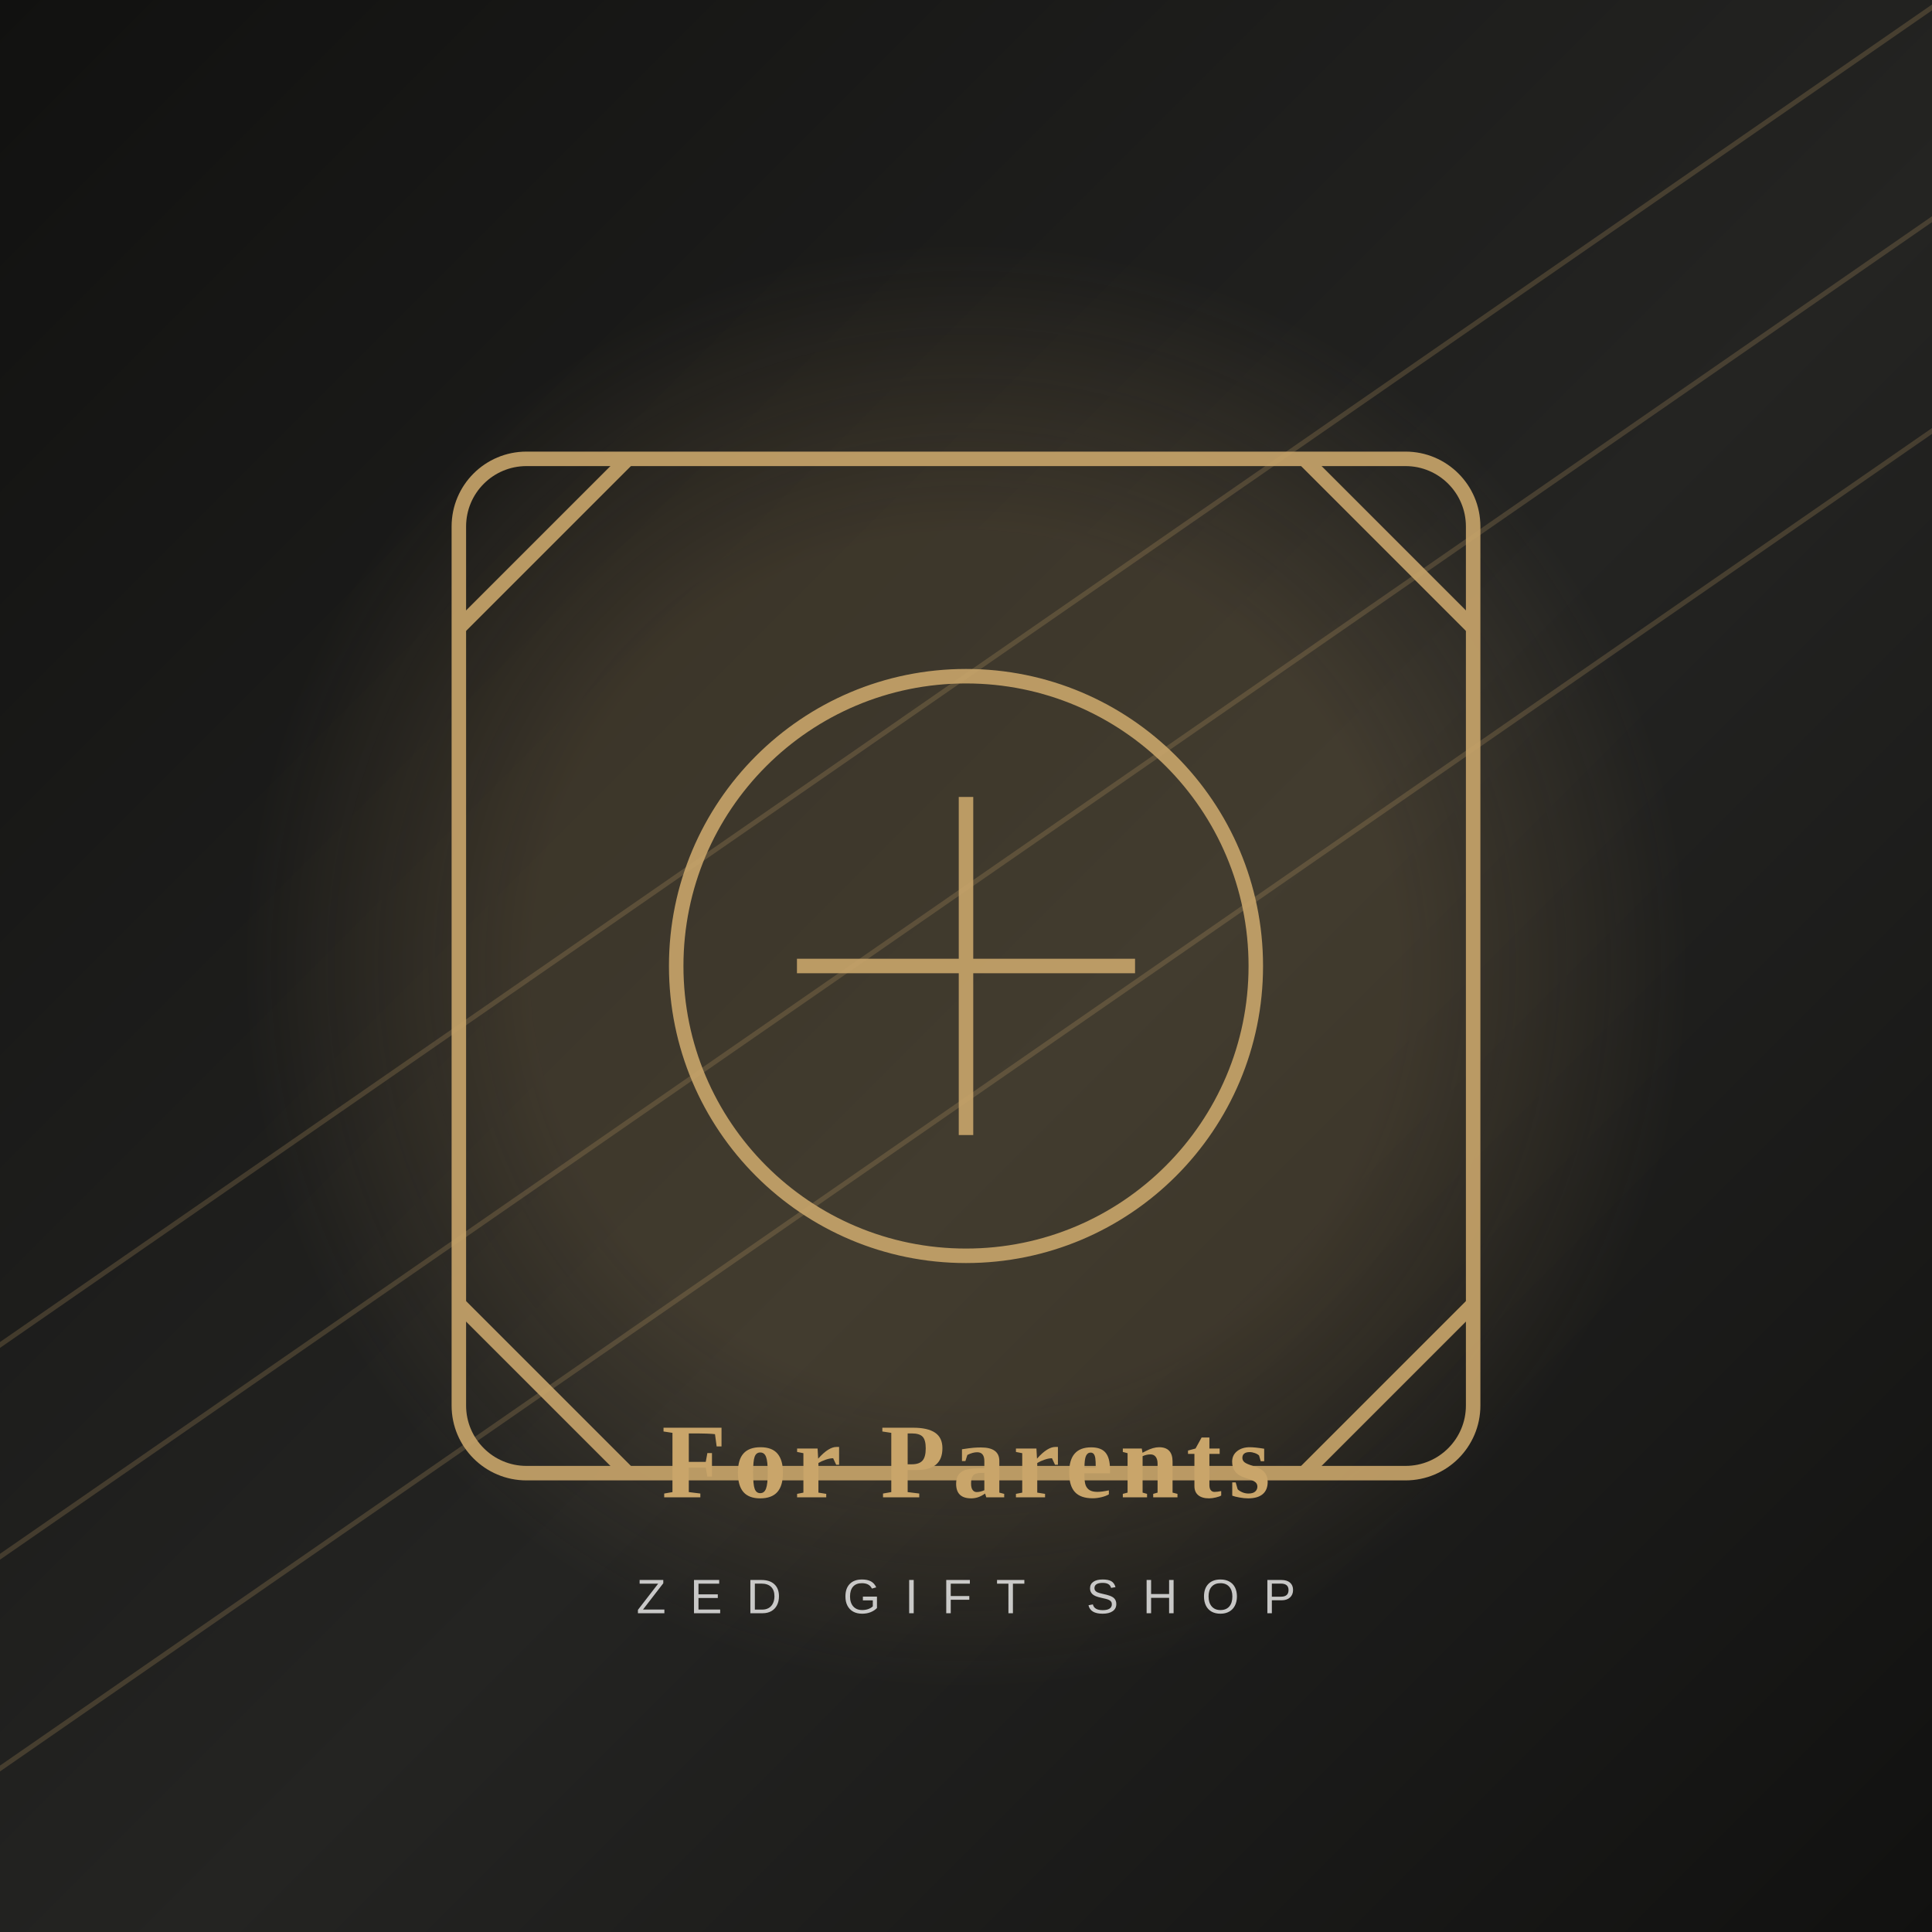
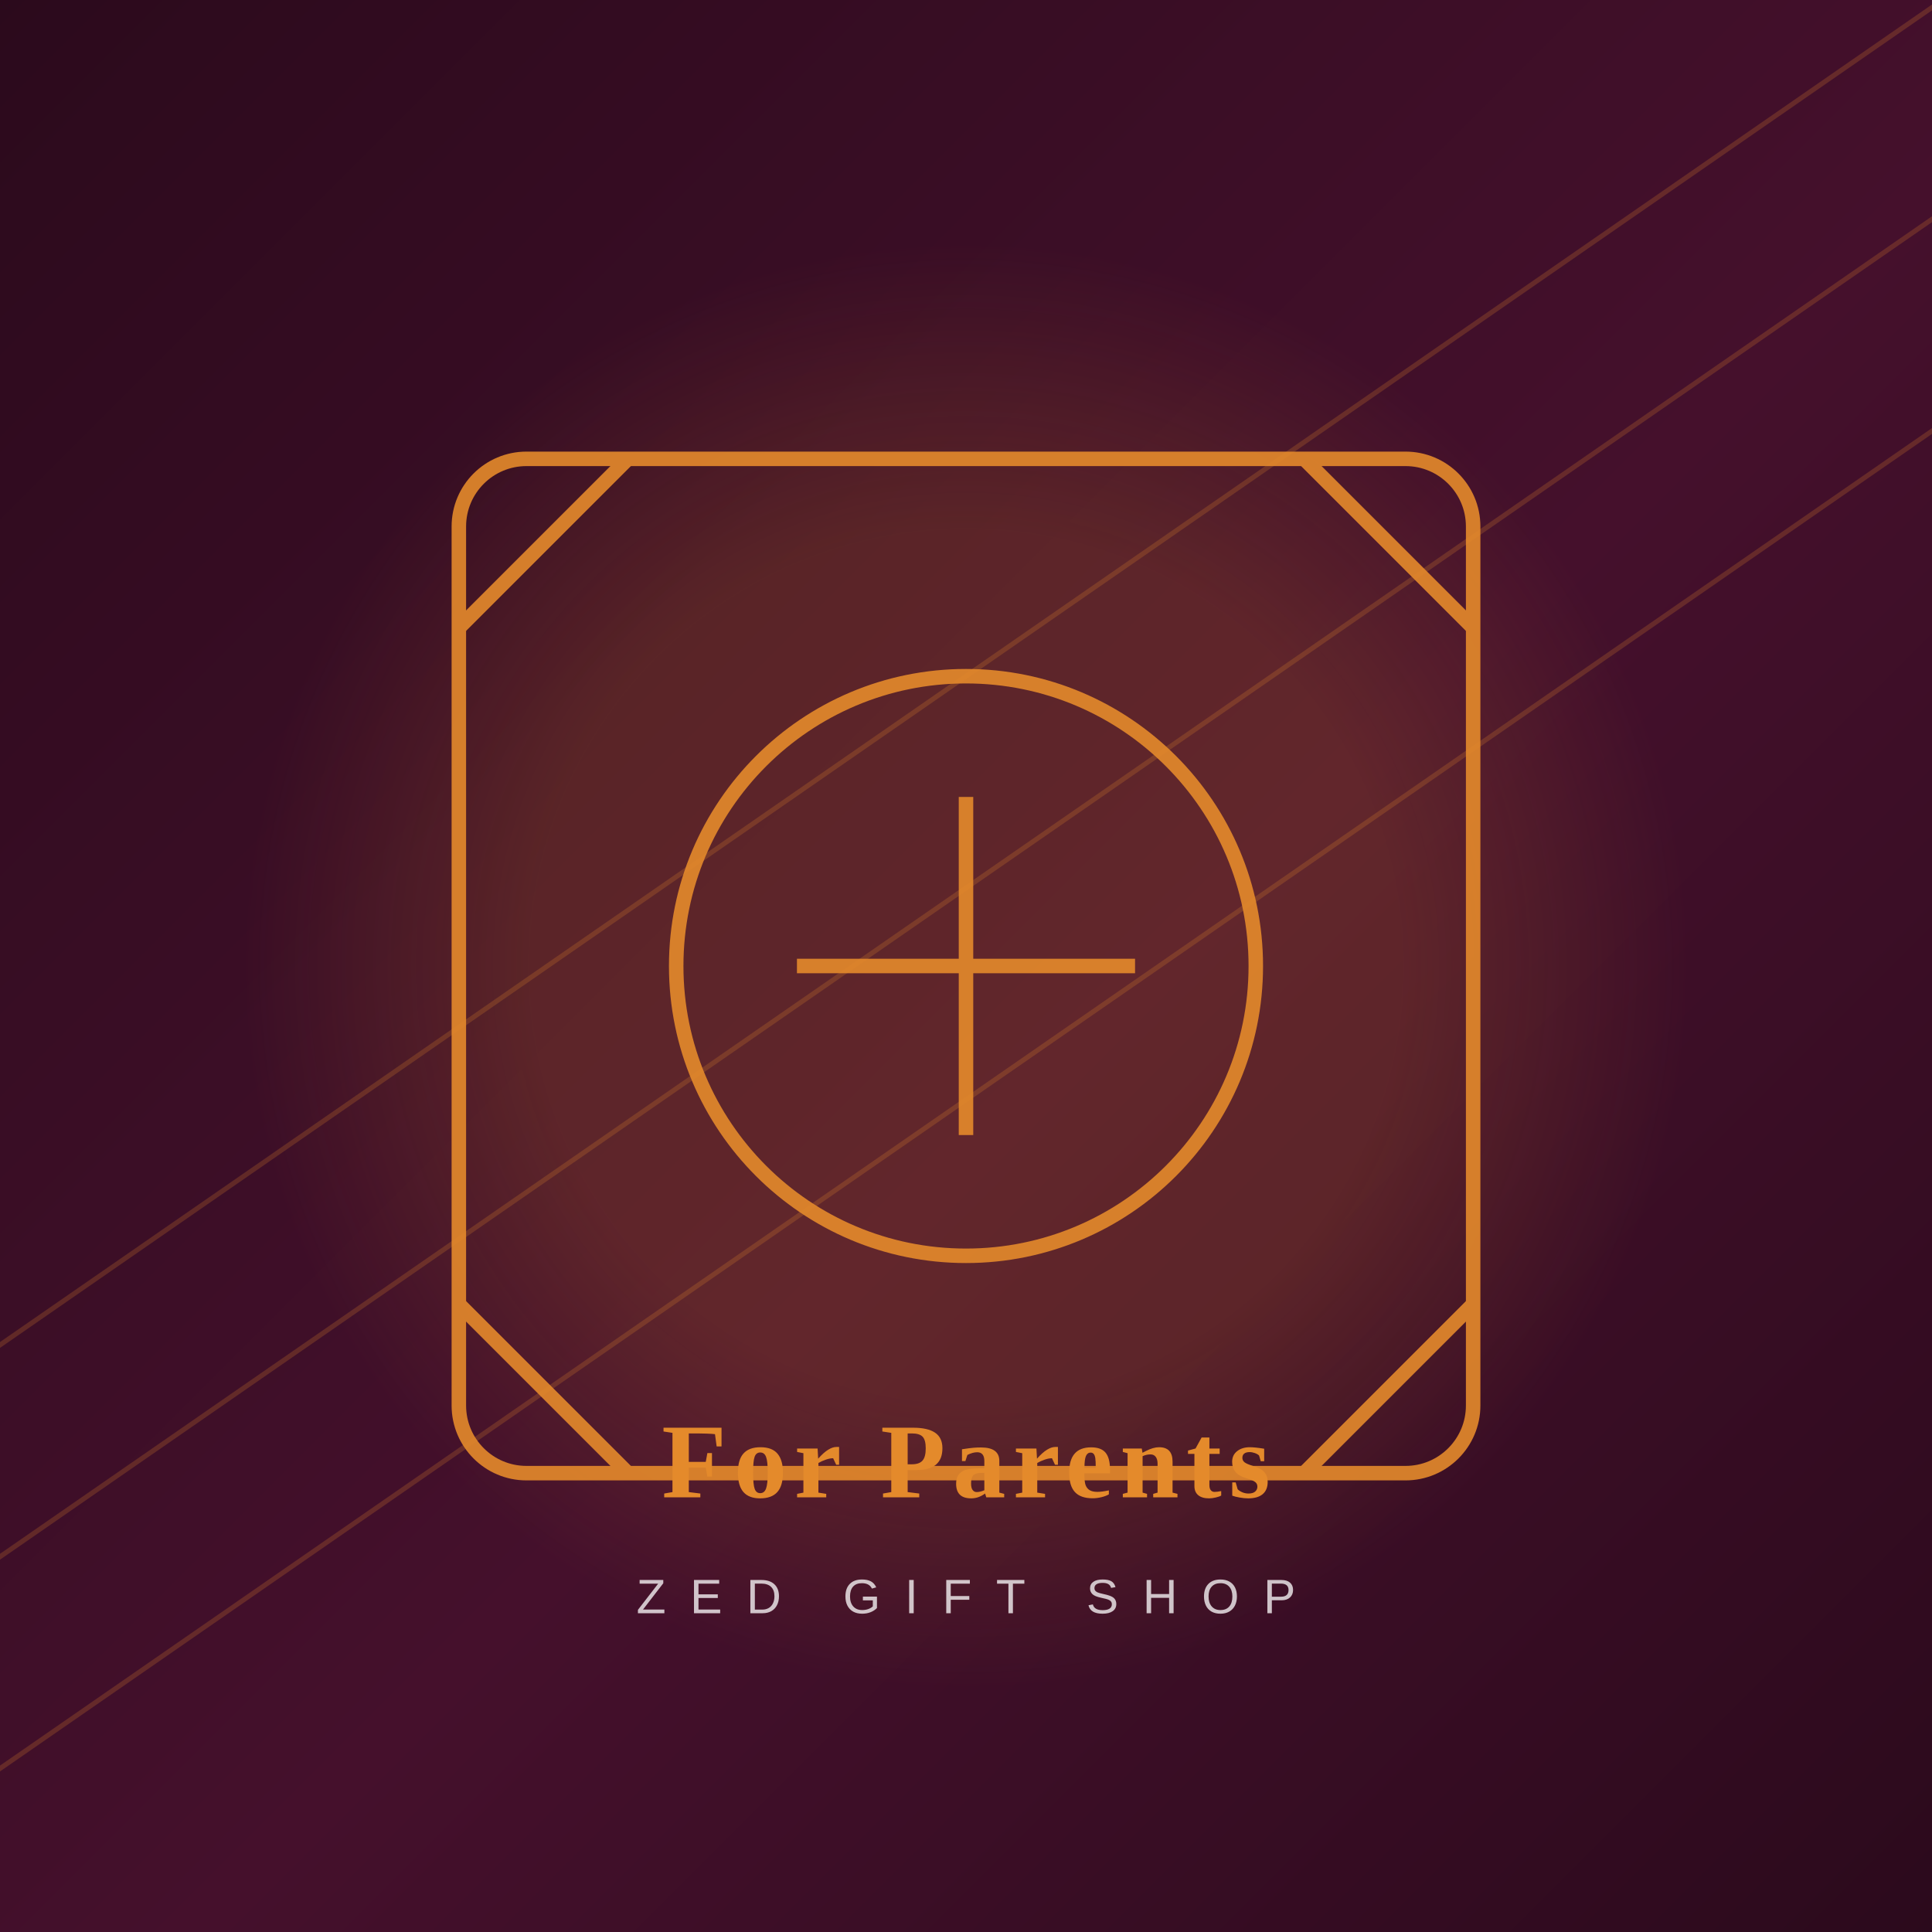
<svg xmlns="http://www.w3.org/2000/svg" width="800" height="800" viewBox="0 0 800 800">
  <defs>
    <linearGradient id="bg" x1="0" y1="0" x2="1" y2="1">
-       <stop offset="0" stop-color="#111110" />
-       <stop offset="0.55" stop-color="#242422" />
-       <stop offset="1" stop-color="#111110" />
+       <stop offset="0" stop-color="#2b0a1c" />
+       <stop offset="0.55" stop-color="#45102c" />
+       <stop offset="1" stop-color="#2b0a1c" />
    </linearGradient>
    <radialGradient id="glow" cx="0.5" cy="0.5" r="0.5">
-       <stop offset="0.6" stop-color="#c9a56a" stop-opacity="0.18" />
-       <stop offset="1" stop-color="#c9a56a" stop-opacity="0" />
+       <stop offset="0.6" stop-color="#e48a2b" stop-opacity="0.18" />
+       <stop offset="1" stop-color="#e48a2b" stop-opacity="0" />
    </radialGradient>
  </defs>
  <rect width="800" height="800" fill="url(#bg)" />
  <circle cx="400" cy="400" r="300" fill="url(#glow)" />
-   <g stroke="#c9a56a" stroke-opacity="0.22" stroke-width="2">
+   <g stroke="#e48a2b" stroke-opacity="0.22" stroke-width="2">
    <path d="M-120 640 L920 -80" />
    <path d="M-80 700 L960 -20" />
    <path d="M-40 760 L1000 40" />
  </g>
-   <g fill="none" stroke="#c9a56a" stroke-width="6" opacity="0.9">
+   <g fill="none" stroke="#e48a2b" stroke-width="6" opacity="0.9">
    <rect x="190" y="190" width="420" height="420" rx="28" />
    <path d="M260 190 L190 260 M540 190 L610 260 M260 610 L190 540 M540 610 L610 540" />
    <circle cx="400" cy="400" r="120" />
    <path d="M400 330 L400 470 M330 400 L470 400" />
  </g>
-   <text x="400" y="620" text-anchor="middle" font-family="Georgia, 'Times New Roman', serif" font-size="44" font-weight="bold" letter-spacing="3" fill="#c9a56a">For Parents</text>
+   <text x="400" y="620" text-anchor="middle" font-family="Georgia, 'Times New Roman', serif" font-size="44" font-weight="bold" letter-spacing="3" fill="#e48a2b">For Parents</text>
  <text x="400" y="668" text-anchor="middle" font-family="Arial, sans-serif" font-size="20" letter-spacing="10" fill="#ffffff" fill-opacity="0.75">ZED GIFT SHOP</text>
</svg>
